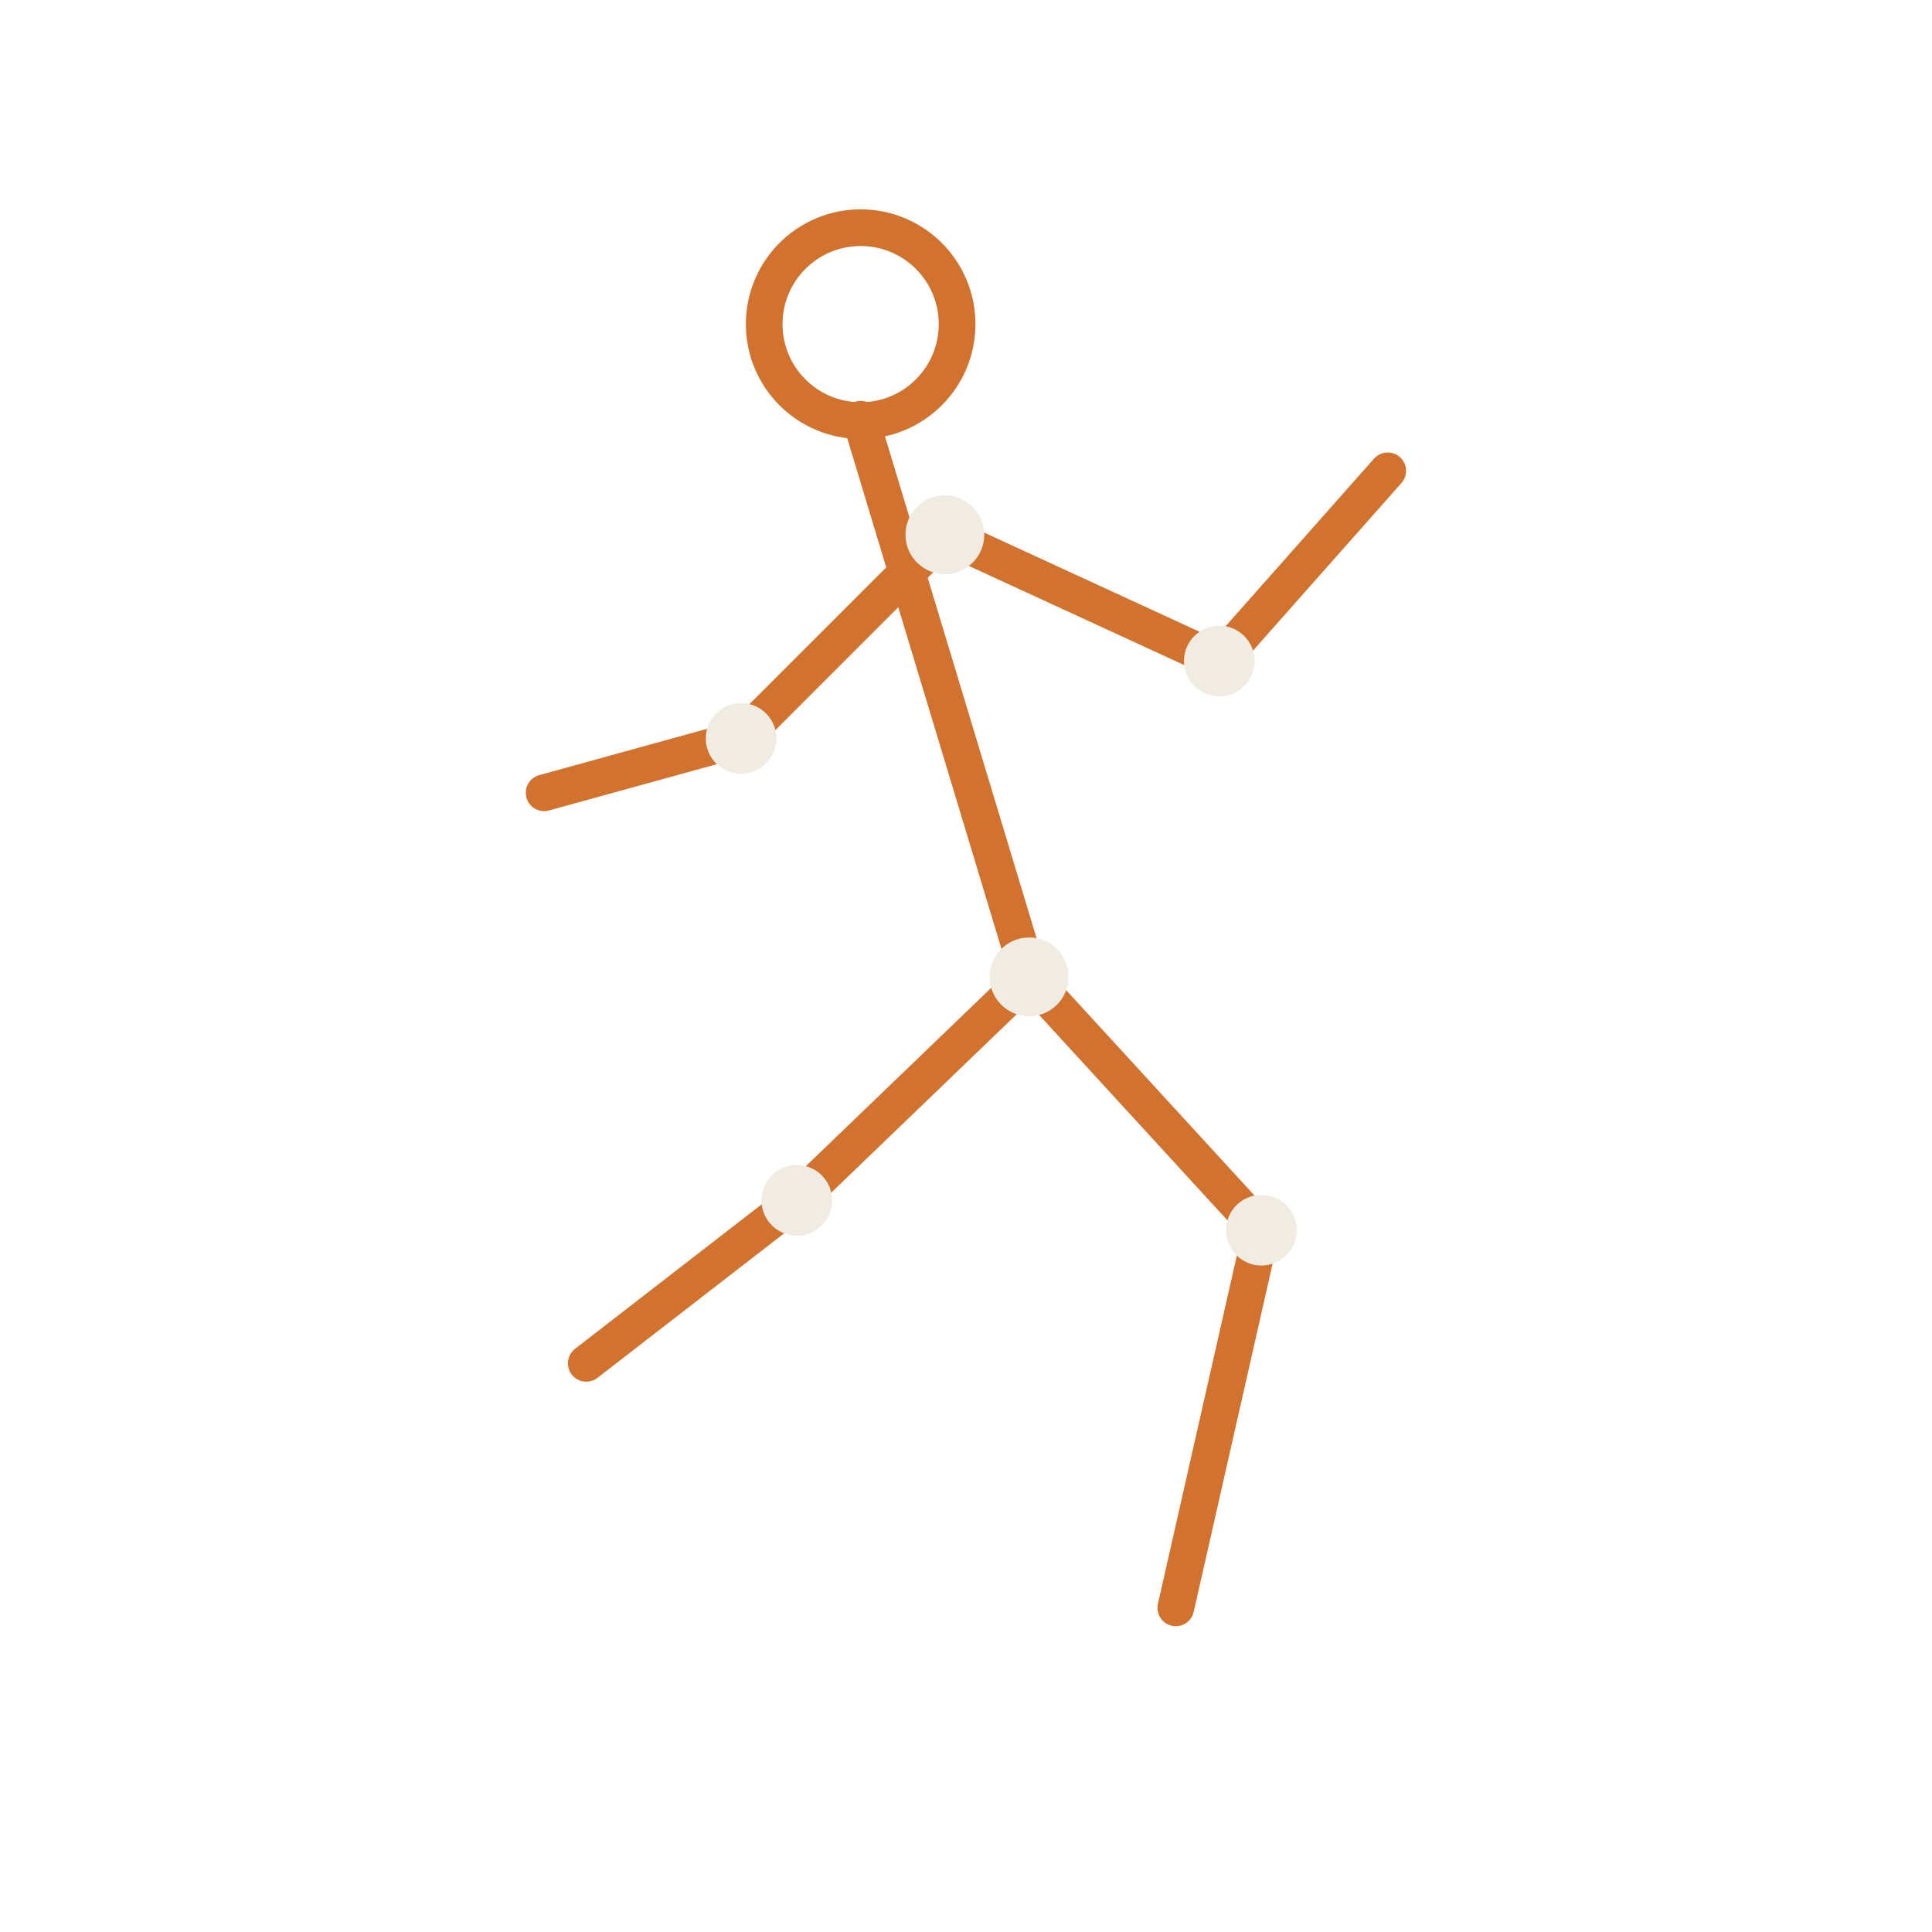
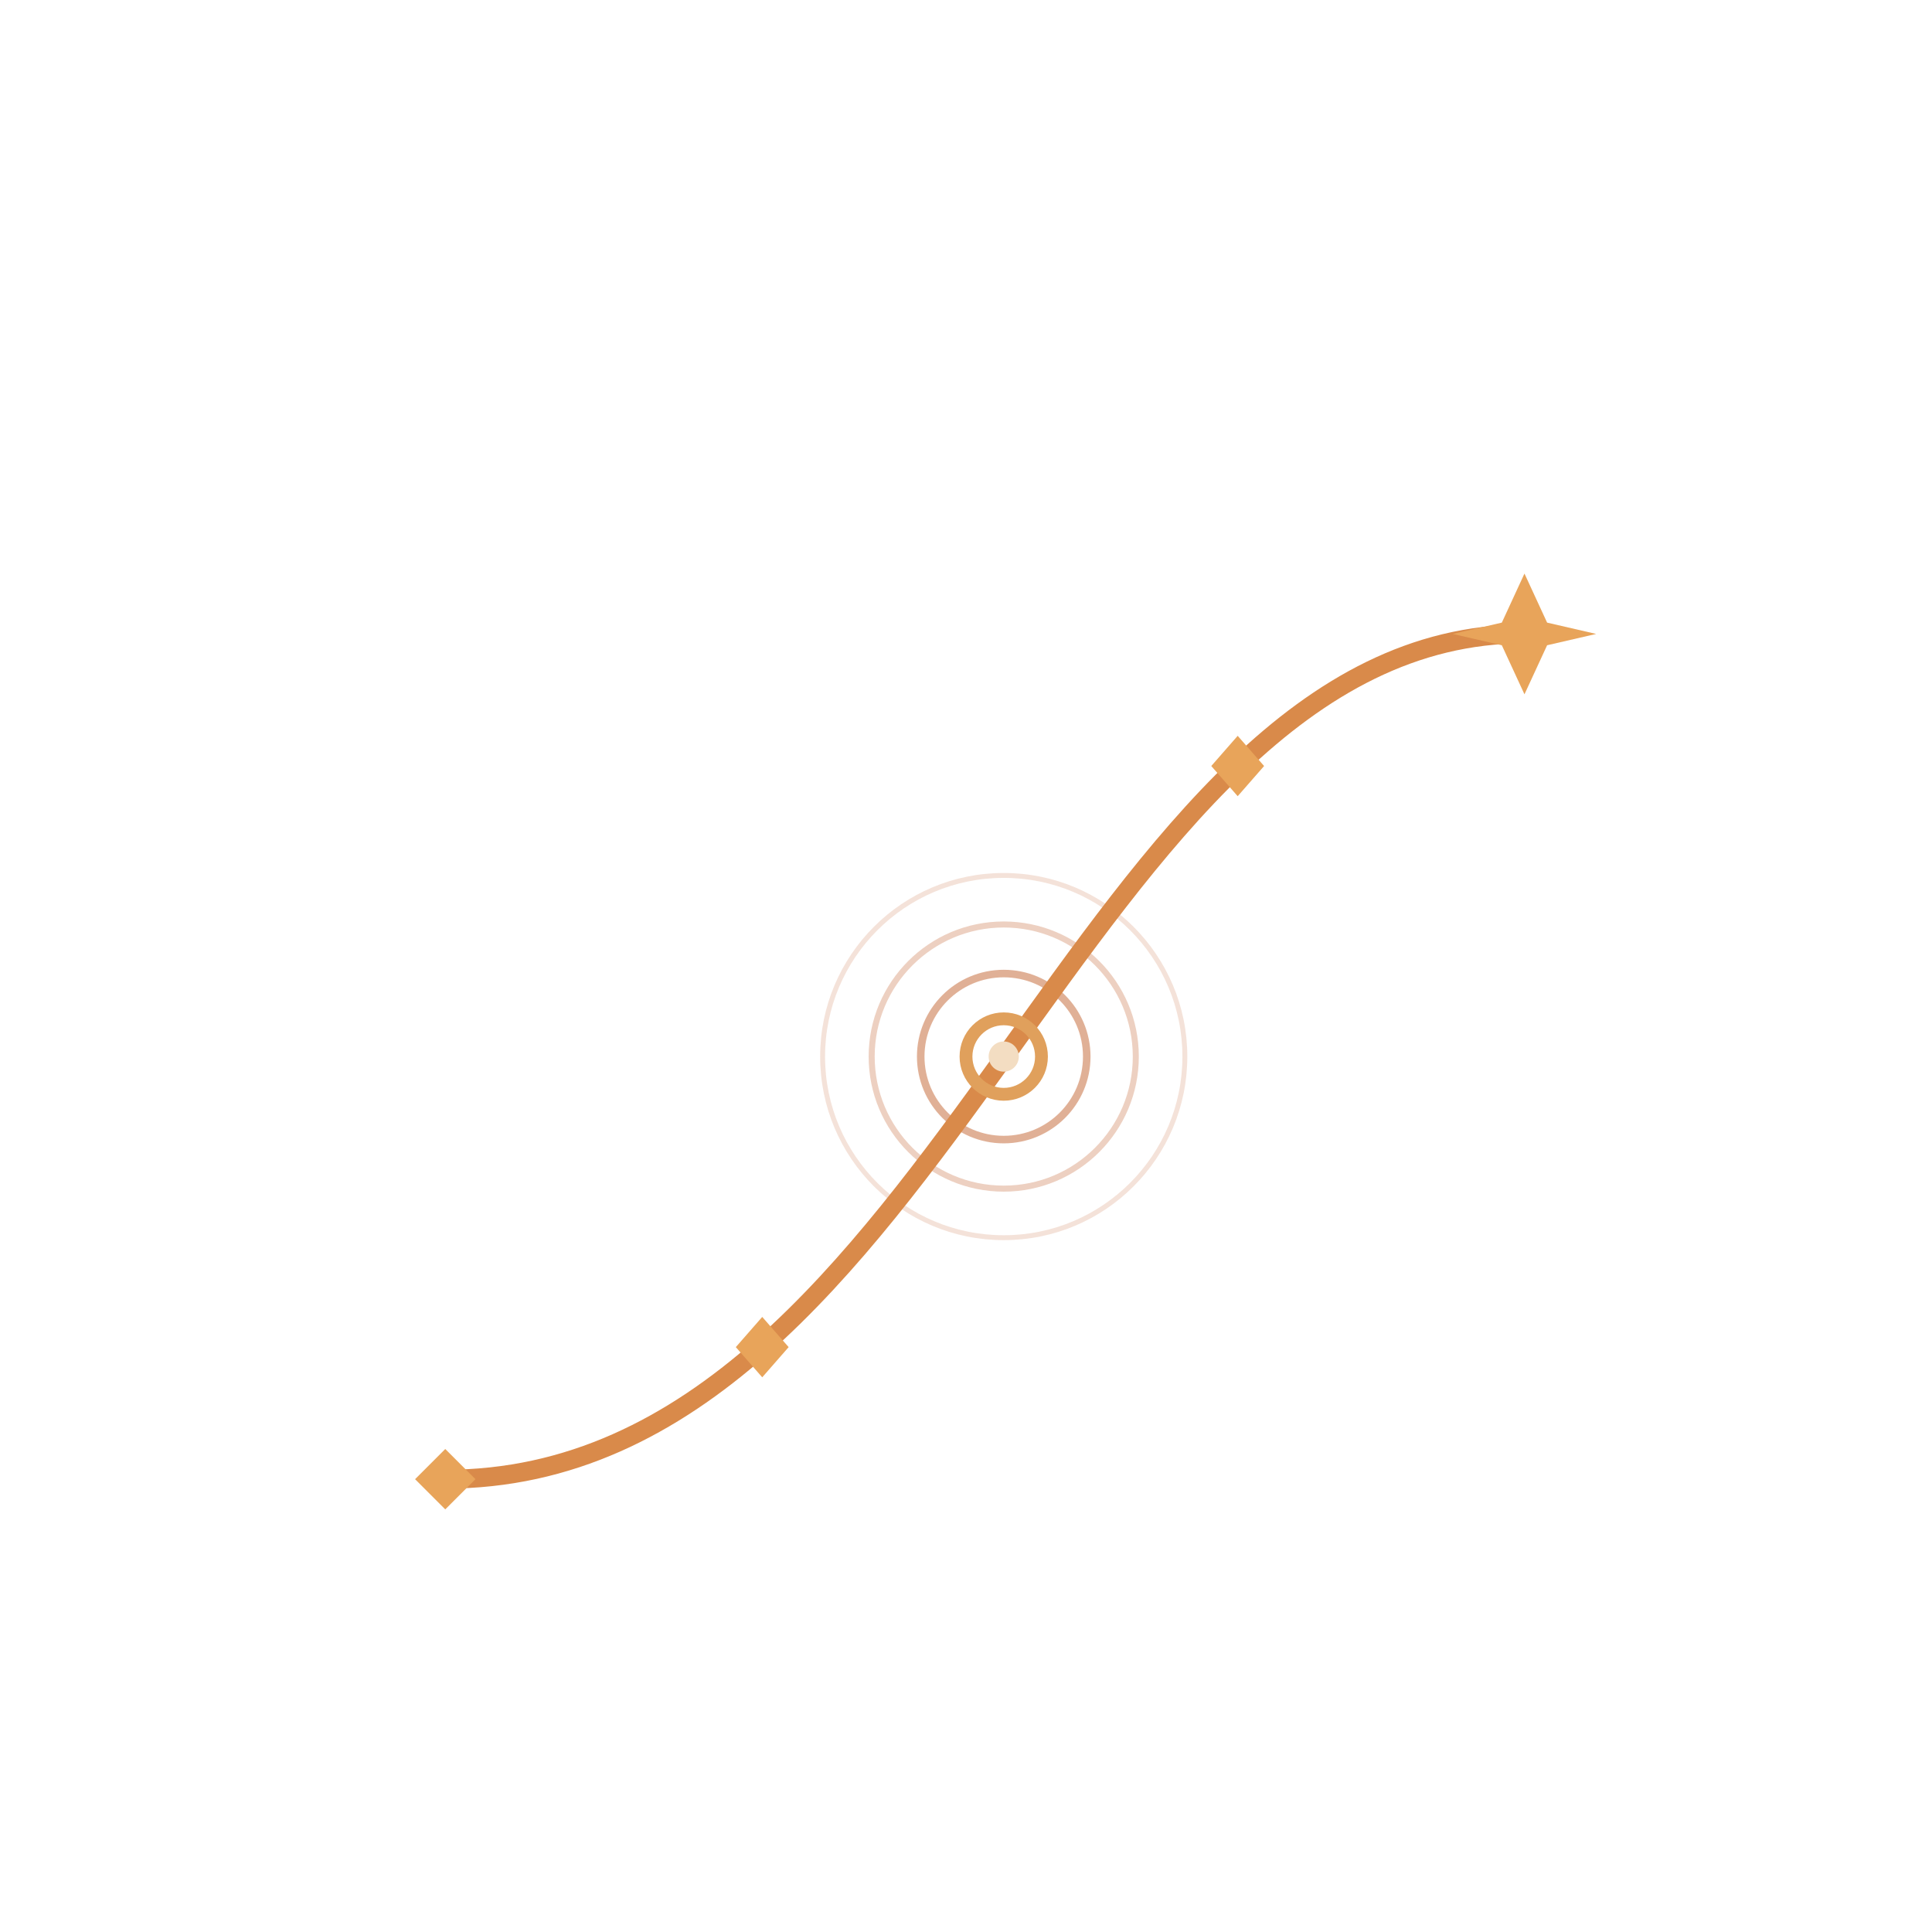
- <svg xmlns="http://www.w3.org/2000/svg" viewBox="0 0 512 512" role="img">
-   <g transform="translate(250.4,253.3) scale(3.6)">
-     <g fill="none" stroke="#d2722f" stroke-width="2.7" stroke-linecap="round" stroke-linejoin="round">
-       <path d="M -6.2 -39.5 L 6.2 1.55" />
-       <path d="M 32.6 -35.7 L 20.2 -21.7 L 0 -31 L -15 -16 L -29.5 -12" />
-       <path d="M 17 48 L 23.3 20.2 L 6.2 1.55 L -10.9 18 L -26.4 30" />
-       <circle cx="-6.2" cy="-46.5" r="7.1" />
-     </g>
-     <g fill="#f0ece2">
-       <circle cx="0" cy="-31" r="2.9" />
-       <circle cx="20.2" cy="-21.7" r="2.6" />
-       <circle cx="-15" cy="-16" r="2.6" />
-       <circle cx="6.2" cy="1.55" r="2.9" />
-       <circle cx="23.3" cy="20.2" r="2.6" />
-       <circle cx="-10.9" cy="18" r="2.6" />
-     </g>
+ <svg xmlns="http://www.w3.org/2000/svg" viewBox="0 0 512 512" width="512" height="512" role="img">
+   <g fill="none" stroke="#c2622f">
+     <circle cx="266" cy="280" r="22" stroke-opacity="0.5" stroke-width="2" />
+     <circle cx="266" cy="280" r="35" stroke-opacity="0.3" stroke-width="1.6" />
+     <circle cx="266" cy="280" r="48" stroke-opacity="0.18" stroke-width="1.3" />
  </g>
+   <path d="M118 392 C250 392 286 168 404 168" fill="none" stroke="#d98a4a" stroke-width="5" stroke-linecap="round" />
+   <g fill="#e8a45a">
+     <path d="M118 384 L126 392 L118 400 L110 392 Z" />
+     <path d="M202 349 L209 357 L202 365 L195 357 Z" />
+     <path d="M328 195 L335 203 L328 211 L321 203 Z" />
+   </g>
+   <path d="M404 152 L410 165 L423 168 L410 171 L404 184 L398 171 L385 168 L398 165 Z" fill="#e8a45a" />
+   <circle cx="266" cy="280" r="10" fill="none" stroke="#e0a05c" stroke-width="3.4" />
+   <circle cx="266" cy="280" r="4" fill="#f3ddc2" />
</svg>
